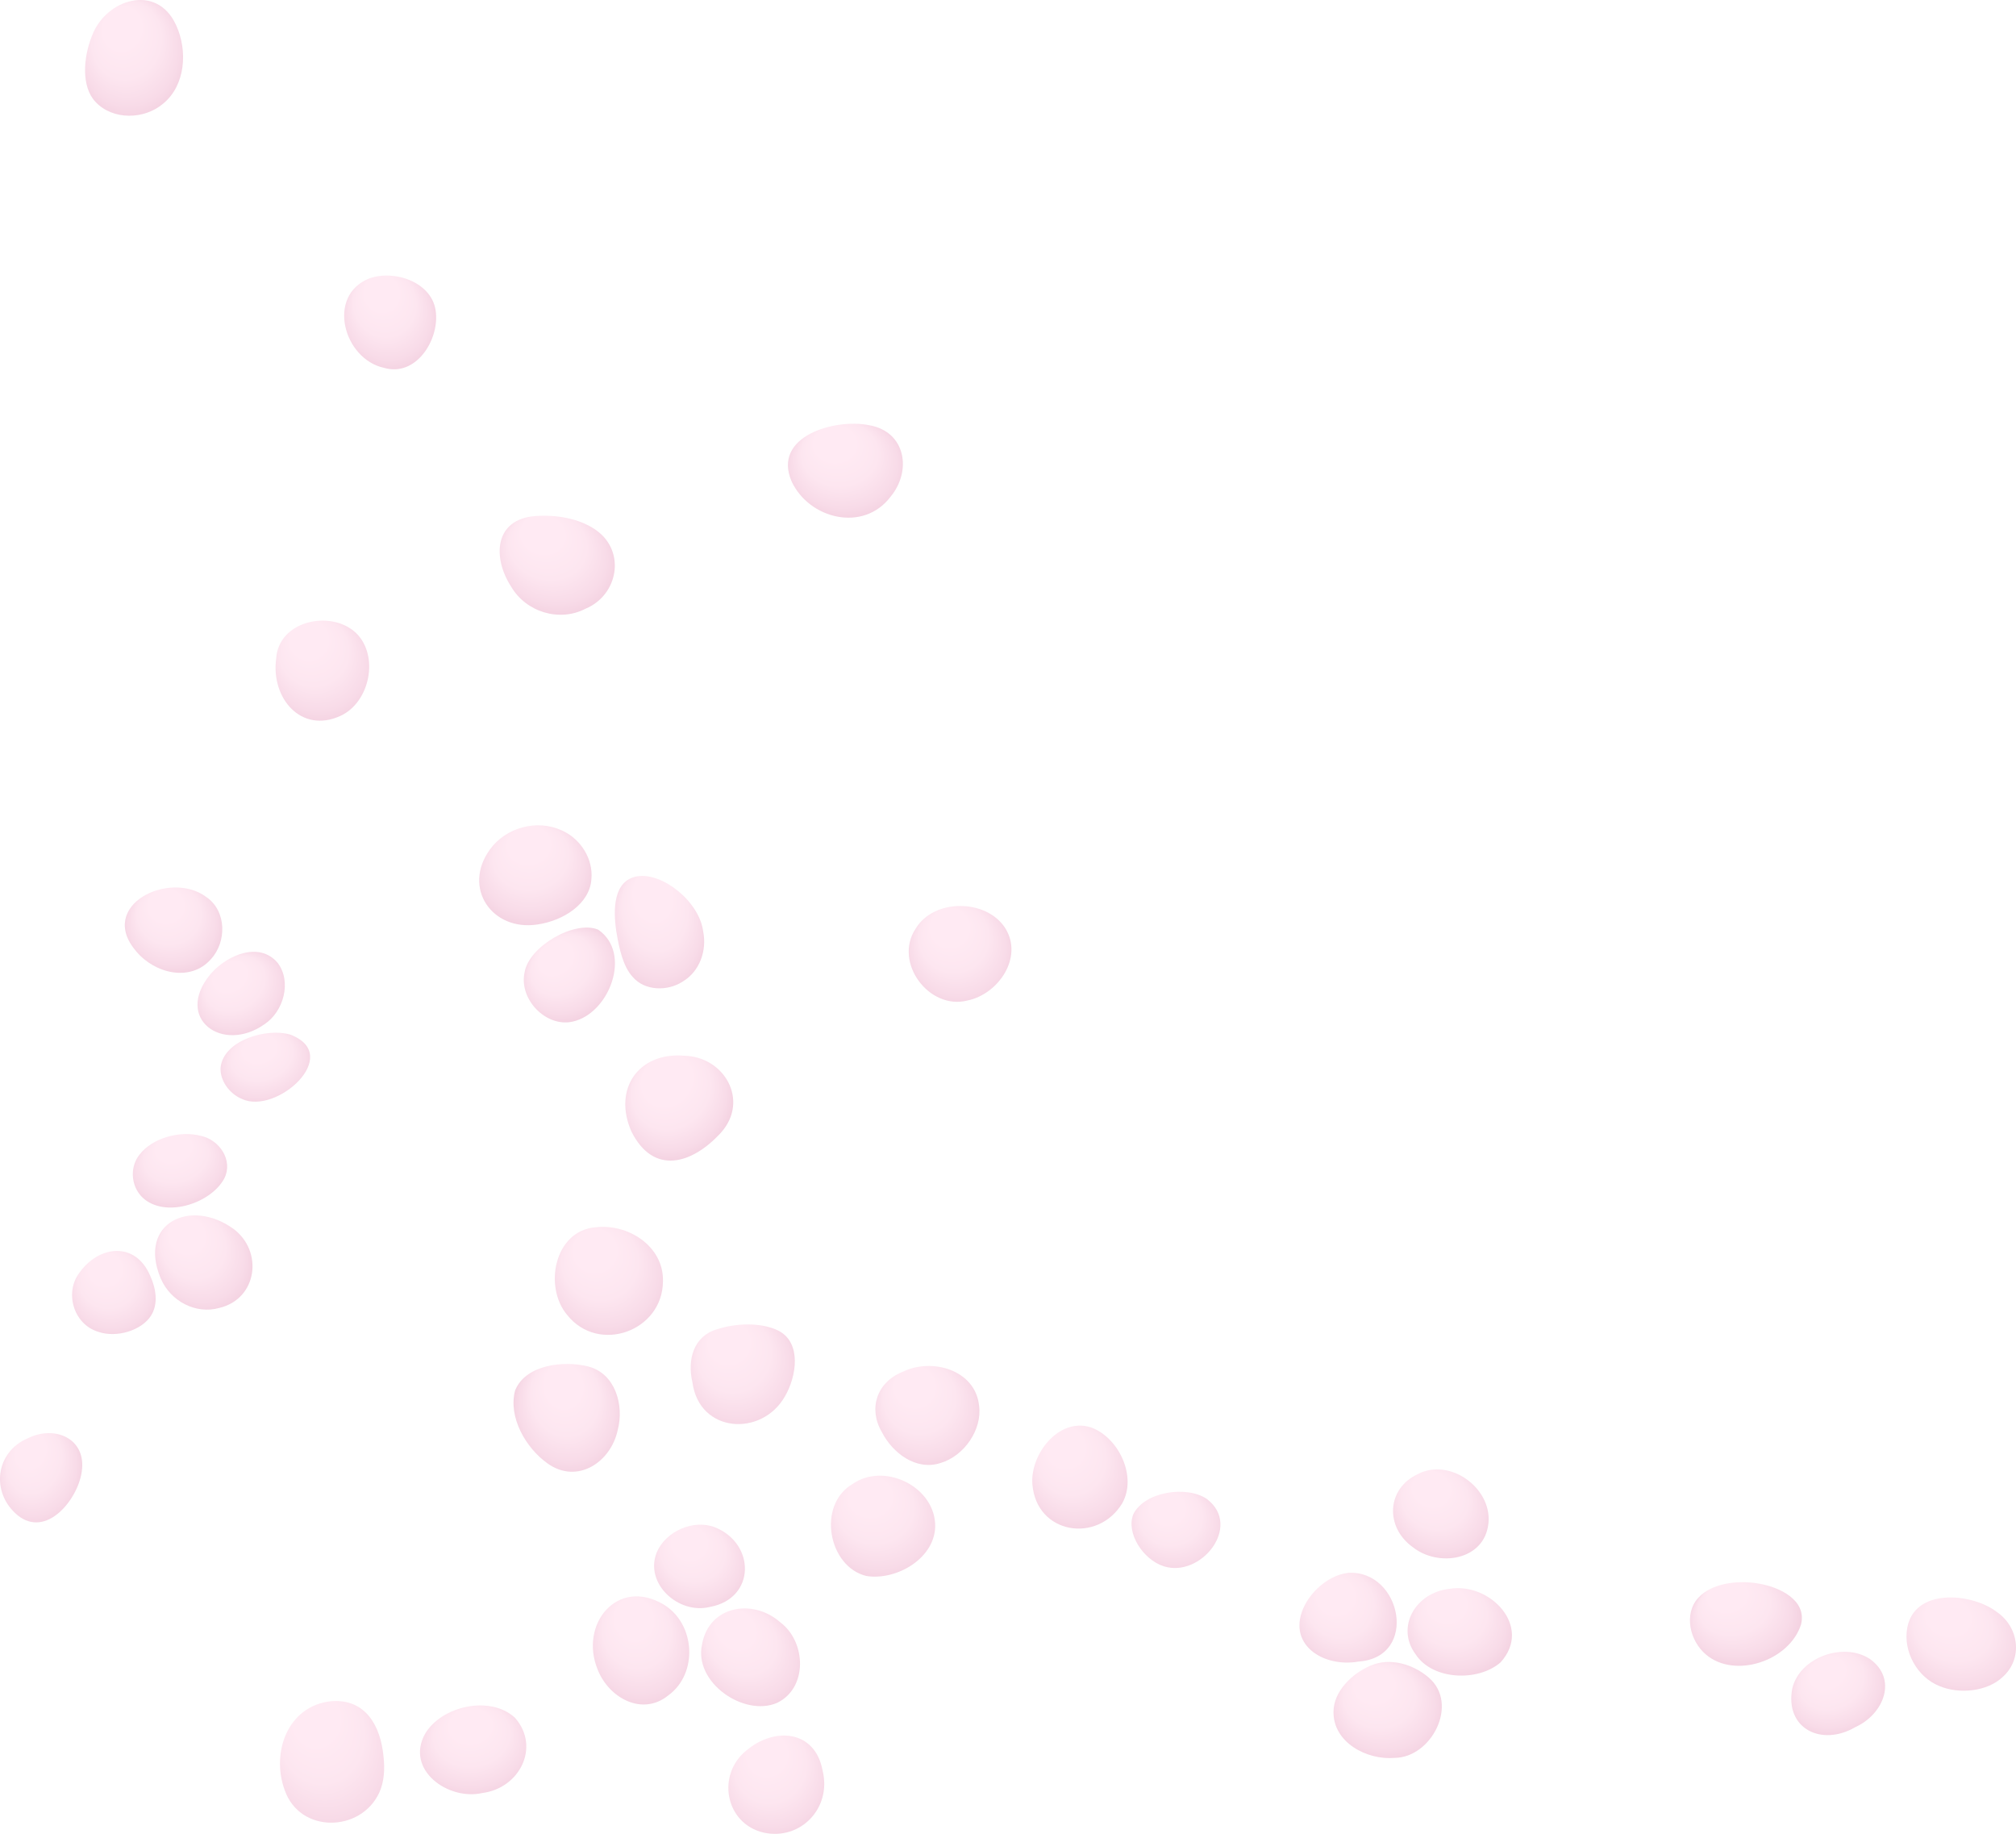
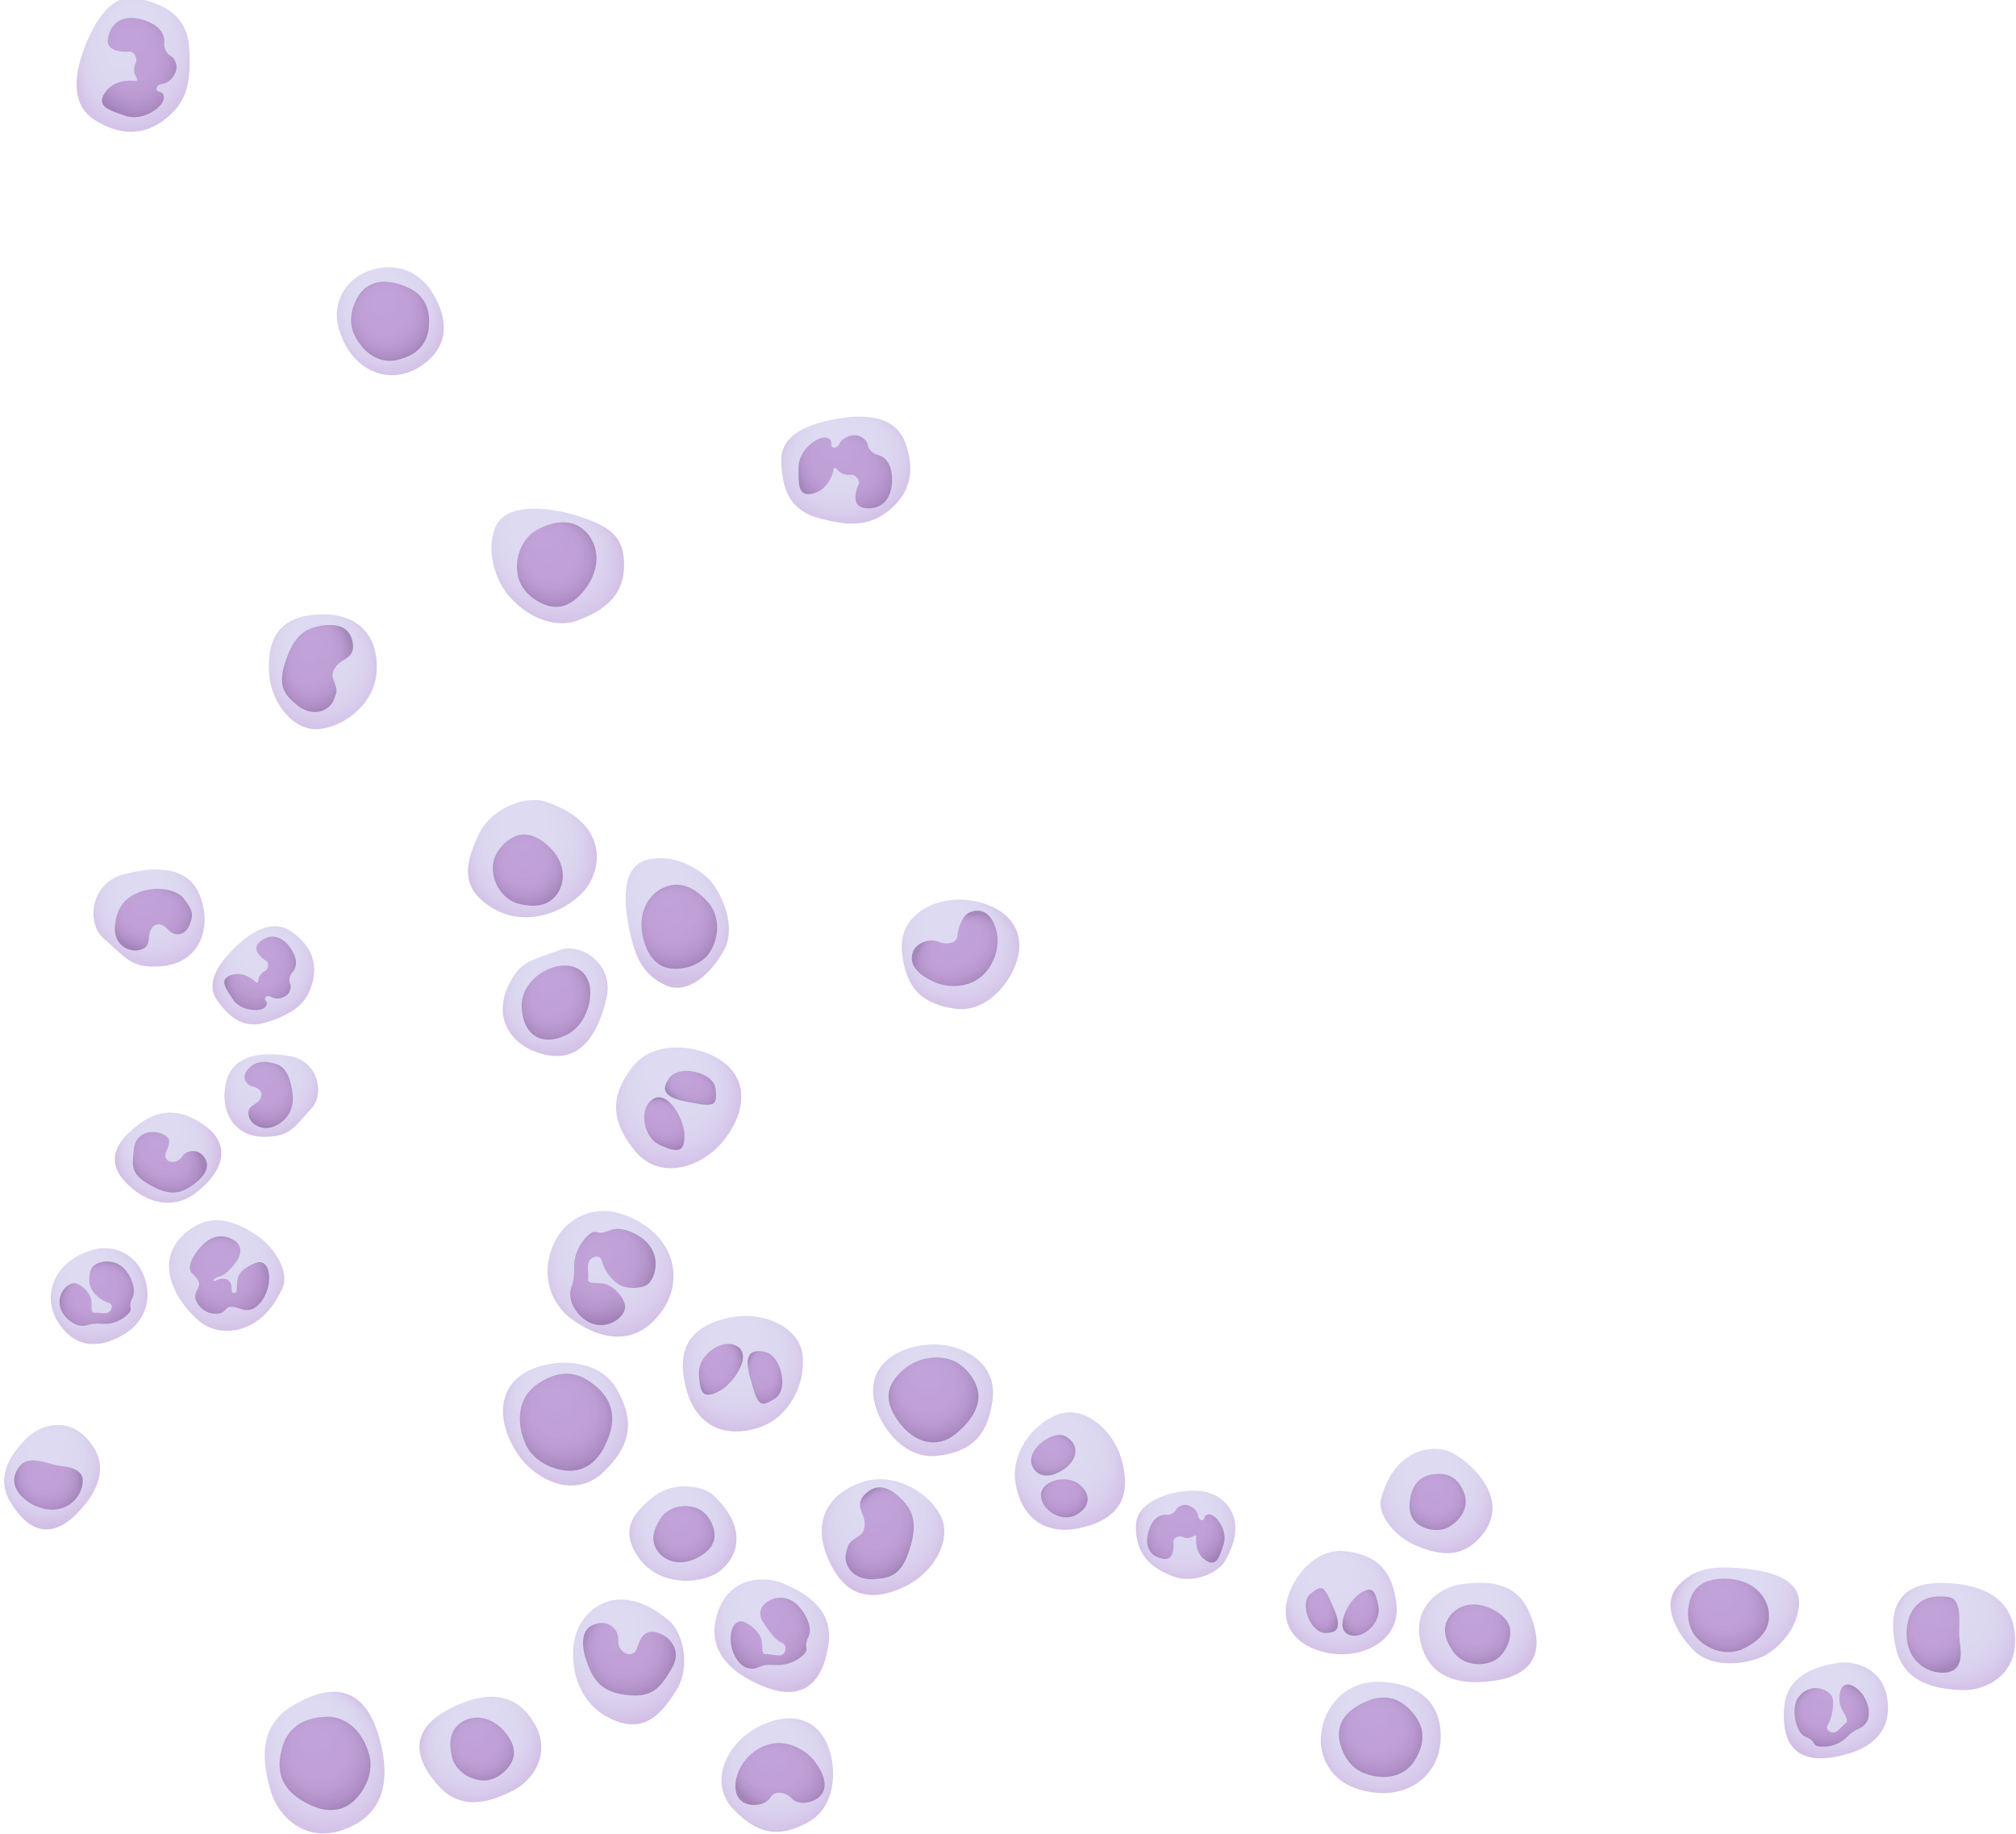
- <svg xmlns="http://www.w3.org/2000/svg" xmlns:xlink="http://www.w3.org/1999/xlink" data-name="Layer 2" viewBox="0 0 1026.405 933.543">
+ <svg xmlns="http://www.w3.org/2000/svg" viewBox="0 0 1026.405 933.543">
+   <style>.n{mix-blend-mode:multiply;opacity:.5}</style>
  <defs>
-     <radialGradient id="a" cx="123.39" cy="506.547" r="28.094" fx="123.39" fy="485.559" gradientTransform="translate(-207.5913 235.624) rotate(-33.93113) scale(1 .8084929)" gradientUnits="userSpaceOnUse">
-       <stop offset=".305" stop-color="#ffeaf3" />
-       <stop offset=".574" stop-color="#fde6f0" />
-       <stop offset=".809" stop-color="#f8dbe8" />
-       <stop offset="1" stop-color="#f1cddd" />
+     <radialGradient id="gc" cx=".497" cy=".499" r=".584" fx=".361" fy=".052">
+       <stop offset=".297" stop-color="#dddaf2" />
+       <stop offset=".623" stop-color="#dcd7f0" />
+       <stop offset=".79" stop-color="#d9cfed" />
+       <stop offset=".921" stop-color="#d4c2e7" />
+       <stop offset=".954" stop-color="#d3bee5" />
    </radialGradient>
-     <radialGradient xlink:href="#a" id="c" cx="169.068" cy="896.89" r="37.559" data-name="mid-pink" fx="156.915" fy="868.756" gradientTransform="translate(0 -127.0965) scale(1 1.141708)" />
-     <radialGradient xlink:href="#a" id="d" cx="310" cy="652.038" r="33.898" data-name="mid-pink" fx="299.422" fy="629.231" gradientTransform="matrix(1,0,0,1,0,0)" />
-     <radialGradient xlink:href="#a" id="e" cx="68.099" cy="30.613" r="30.579" data-name="mid-pink" fx="54.411" fy="11.684" gradientTransform="translate(9.139008 -18.08577) rotate(12.49376) scale(1 1.136466)" />
-     <radialGradient xlink:href="#a" id="f" cx="283.142" cy="286.793" r="34.865" data-name="mid-pink" fx="267.48" fy="265.465" gradientTransform="translate(77.05468 -28.98597) rotate(15.53719) scale(1 .8683475)" />
-     <radialGradient xlink:href="#a" id="g" cx="271.977" cy="445.796" r="33.681" data-name="mid-pink" fx="271.977" fy="418.944" gradientTransform="translate(-63.56213 107.2731) rotate(-9.953273) scale(1 .878034)" />
-     <radialGradient id="h" cx="345.169" cy="562.263" r="29.929" fx="324.137" fy="553.735" gradientTransform="translate(499.7858 -144.1534) rotate(40.85644) scale(1 1.130155)" gradientUnits="userSpaceOnUse">
-       <stop offset=".396" stop-color="#ffeaf3" />
-       <stop offset=".63" stop-color="#fde6f0" />
-       <stop offset=".834" stop-color="#f8dbe8" />
-       <stop offset="1" stop-color="#f1cddd" />
+     <radialGradient id="gn" cx=".495" cy=".496" r=".58" fx=".376" fy=".199">
+       <stop offset=".246" stop-color="#c07bc9" />
+       <stop offset=".525" stop-color="#bd79c6" />
+       <stop offset=".668" stop-color="#b572bf" />
+       <stop offset=".78" stop-color="#a866b3" />
+       <stop offset=".876" stop-color="#9556a2" />
+       <stop offset=".954" stop-color="#80438e" />
    </radialGradient>
-     <radialGradient xlink:href="#a" id="i" cx="998.525" cy="836.938" r="35.706" data-name="mid-pink" fx="982.133" fy="817.444" gradientTransform="translate(289.2055 -157.9552) rotate(19.31969) scale(1 .8413975)" />
-     <radialGradient xlink:href="#a" id="j" cx="378.163" cy="699.583" r="32.292" data-name="mid-pink" fx="357.207" fy="685.057" gradientTransform="translate(419.4938 -123.5321) rotate(30.18753) scale(1 1.046724)" />
-     <radialGradient xlink:href="#a" id="k" cx="289.316" cy="720.163" r="30.313" data-name="mid-pink" fx="289.316" fy="701.065" gradientTransform="translate(-134.3155 -53.90188) rotate(-9.551429) scale(1 1.157555)" />
-     <radialGradient xlink:href="#a" id="l" cx="431.475" cy="239.319" r="33.809" data-name="mid-pink" fx="421.961" fy="215.875" gradientTransform="translate(0 37.49016) scale(1 .8433463)" />
-     <radialGradient xlink:href="#a" id="m" cx="449.596" cy="776.906" r="34.477" data-name="mid-pink" fx="439.658" fy="752.709" gradientTransform="translate(0 56.4277) scale(1 .9273687)" />
-     <radialGradient xlink:href="#a" id="n" cx="356.196" cy="797.618" r="28.508" data-name="mid-pink" fx="346.224" fy="779.441" gradientTransform="translate(94.21794 21.82545) rotate(7.126237) scale(1 .9243772)" />
-     <radialGradient xlink:href="#a" id="o" cx="326.378" cy="840.171" r="30.178" data-name="mid-pink" fx="326.378" fy="818.4" gradientTransform="translate(-199.1519 -.8766308) rotate(-12.78527) scale(1 1.114646)" />
-     <radialGradient xlink:href="#a" id="p" cx="472.172" cy="720.554" r="31.925" data-name="mid-pink" fx="462.512" fy="698.975" gradientTransform="matrix(1,0,0,1,0,0)" />
-     <radialGradient xlink:href="#a" id="q" cx="489.265" cy="485.816" r="30.77" data-name="mid-pink" fx="480.63" fy="465.715" gradientTransform="matrix(1,0,0,1,0,0)" />
-     <radialGradient id="b" cx="164.129" cy="341.405" r="30.851" fx="153.757" fy="318.02" gradientUnits="userSpaceOnUse">
-       <stop offset=".305" stop-color="#ffeaf3" />
-       <stop offset=".574" stop-color="#fde6f0" />
-       <stop offset=".809" stop-color="#f8dbe8" />
-       <stop offset="1" stop-color="#f1cddd" />
-     </radialGradient>
-     <radialGradient xlink:href="#a" id="r" cx="291.011" cy="496.862" r="29.696" data-name="mid-pink" fx="291.011" fy="474.822" gradientTransform="translate(-199.1204 386.0274) rotate(-41.86932) scale(1 .8245059)" />
-     <radialGradient xlink:href="#a" id="s" cx="549.823" cy="751.937" r="30.942" data-name="mid-pink" fx="538.931" fy="730.574" gradientTransform="translate(0 -31.92715) scale(1 1.04246)" />
-     <radialGradient xlink:href="#a" id="t" cx="382.132" cy="843.665" r="33.4" data-name="mid-pink" fx="359.795" fy="834.148" gradientTransform="translate(578.9331 48.26598) rotate(41.69587) scale(1 .8591331)" />
-     <radialGradient xlink:href="#a" id="u" cx="241.041" cy="890.771" r="33.754" data-name="mid-pink" fx="241.041" fy="868.796" gradientTransform="translate(-89.04506 188.3503) rotate(-7.076214) scale(1 .8281967)" />
-     <radialGradient xlink:href="#a" id="v" cx="394.918" cy="907.522" r="31.73" data-name="mid-pink" fx="381.456" fy="891.011" gradientTransform="translate(363.4562 -133.4656) rotate(20.55272) scale(1 1.061884)" />
-     <radialGradient xlink:href="#a" id="w" cx="888.892" cy="826.713" r="31.9" data-name="mid-pink" fx="880.159" fy="796.032" gradientTransform="translate(-121.7842 395.884) rotate(-12.90827) scale(1 .7810659)" />
-     <radialGradient xlink:href="#a" id="x" cx="743.205" cy="830.717" r="31.268" data-name="mid-pink" fx="733.332" fy="807.544" gradientTransform="translate(0 96.28196) scale(1 .8840978)" />
-     <radialGradient xlink:href="#b" id="y" cx="685.947" cy="823.783" r="30.324" fx="668.957" fy="815.482" gradientTransform="translate(612.4403 -224.6029) rotate(36.73378) scale(1 .9665615)" />
-     <radialGradient xlink:href="#a" id="z" cx="198.466" cy="163.609" r="27.529" data-name="mid-pink" fx="198.466" fy="142.867" gradientTransform="translate(-40.65589 51.25426) rotate(-16.13935) scale(1 1.065934)" />
-     <radialGradient xlink:href="#a" id="A" cx="733.576" cy="770.668" r="27.195" data-name="mid-pink" fx="747.432" fy="757.454" gradientTransform="translate(-358.4511 1061.577) rotate(-64.44164) scale(1 1.115476)" />
-     <radialGradient xlink:href="#a" id="B" cx="103.752" cy="642.699" r="28.059" data-name="mid-pink" fx="103.752" fy="620.052" gradientTransform="translate(-349.7869 110.1611) rotate(-31.88977) scale(1 1.076333)" />
-     <radialGradient xlink:href="#a" id="C" cx="935.877" cy="862.076" r="29.507" data-name="mid-pink" fx="935.877" fy="840.742" gradientTransform="translate(-226.7121 667.5518) rotate(-27.94444) scale(1 .8313072)" />
-     <radialGradient xlink:href="#a" id="D" cx="20.939" cy="752.269" r="23.537" data-name="mid-pink" fx="6.575" fy="739.114" gradientTransform="translate(311.5927 -145.6314) rotate(19.20827) scale(1 1.254258)" />
-     <radialGradient xlink:href="#a" id="E" cx="91.64" cy="596.012" r="28.979" data-name="mid-pink" fx="91.64" fy="572.901" gradientTransform="translate(-122.0552 179.4039) rotate(-15.86827) scale(1 .7703911)" />
-     <radialGradient xlink:href="#a" id="F" cx="598.728" cy="778.805" r="27.981" data-name="mid-pink" fx="592.259" fy="761.282" gradientTransform="translate(0 66.77271) scale(1 .9142626)" />
-     <radialGradient xlink:href="#a" id="G" cx="135.093" cy="543.271" r="27.809" data-name="mid-pink" fx="135.093" fy="524.463" gradientTransform="translate(-121.475 183.326) rotate(-17.68559) scale(1 .774709)" />
-     <radialGradient xlink:href="#a" id="H" cx="706.806" cy="871.791" r="32.092" data-name="mid-pink" fx="696.683" fy="848.373" gradientTransform="translate(-20.79208 109.7588) rotate(-1.543652) scale(1 .8962654)" />
-     <radialGradient id="I" cx="334.992" cy="473.845" r="27.892" fx="334.992" fy="452.211" gradientTransform="translate(-84.89633 -82.23324) rotate(-8.321095) scale(1 1.289431)" gradientUnits="userSpaceOnUse">
-       <stop offset=".341" stop-color="#ffeaf3" />
-       <stop offset=".596" stop-color="#fde6f0" />
-       <stop offset=".819" stop-color="#f8dbe8" />
-       <stop offset="1" stop-color="#f1cddd" />
-     </radialGradient>
-     <radialGradient xlink:href="#a" id="J" cx="58.027" cy="658.566" r="26.48" data-name="mid-pink" fx="51.258" fy="640.03" gradientTransform="matrix(1,0,0,1,0,0)" />
-     <radialGradient xlink:href="#a" id="K" cx="88.751" cy="472.532" r="28.204" data-name="mid-pink" fx="82.368" fy="454.71" gradientTransform="translate(0 23.8706) scale(1 .9494836)" />
+     <radialGradient id="gc315f" href="#gc" gradientTransform="translate(1)scale(-1 1)rotate(-315 .5 .5)" />
+     <radialGradient id="gn30f" href="#gn" gradientTransform="translate(1)scale(-1 1)rotate(-30 .5 .5)" />
+     <radialGradient id="gc255" href="#gc" gradientTransform="rotate(-255 .5 .5)" />
+     <radialGradient id="gn15" href="#gn" gradientTransform="rotate(-15 .5 .5)" />
+     <radialGradient id="gc180" href="#gc" gradientTransform="rotate(-180 .5 .5)" />
+     <radialGradient id="gn315f" href="#gn" gradientTransform="translate(1)scale(-1 1)rotate(-315 .5 .5)" />
+     <radialGradient id="gc285" href="#gc" gradientTransform="rotate(-285 .5 .5)" />
+     <radialGradient id="gn345f" href="#gn" gradientTransform="translate(1)scale(-1 1)rotate(-345 .5 .5)" />
+     <radialGradient id="gc45" href="#gc" gradientTransform="rotate(-45 .5 .5)" />
+     <radialGradient id="gn270f" href="#gn" gradientTransform="translate(1)scale(-1 1)rotate(-270 .5 .5)" />
+     <radialGradient id="gc30" href="#gc" gradientTransform="rotate(-30 .5 .5)" />
+     <radialGradient id="gn255" href="#gn" gradientTransform="rotate(-255 .5 .5)" />
+     <radialGradient id="gn120" href="#gn" gradientTransform="rotate(-120 .5 .5)" />
+     <radialGradient id="gn315" href="#gn" gradientTransform="rotate(-315 .5 .5)" />
+     <radialGradient id="gc255f" href="#gc" gradientTransform="translate(1)scale(-1 1)rotate(-255 .5 .5)" />
+     <radialGradient id="gn180" href="#gn" gradientTransform="rotate(-180 .5 .5)" />
+     <radialGradient id="gc330f" href="#gc" gradientTransform="translate(1)scale(-1 1)rotate(-330 .5 .5)" />
+     <radialGradient id="gc345f" href="#gc" gradientTransform="translate(1)scale(-1 1)rotate(-345 .5 .5)" />
+     <radialGradient id="gc240" href="#gc" gradientTransform="rotate(-240 .5 .5)" />
+     <radialGradient id="gc60" href="#gc" gradientTransform="rotate(-60 .5 .5)" />
+     <radialGradient id="gc30f" href="#gc" gradientTransform="translate(1)scale(-1 1)rotate(-30 .5 .5)" />
+     <radialGradient id="gn240" href="#gn" gradientTransform="rotate(-240 .5 .5)" />
+     <radialGradient id="gn45" href="#gn" gradientTransform="rotate(-45 .5 .5)" />
+     <radialGradient id="gc105f" href="#gc" gradientTransform="translate(1)scale(-1 1)rotate(-105 .5 .5)" />
+     <radialGradient id="gn150f" href="#gn" gradientTransform="translate(1)scale(-1 1)rotate(-150 .5 .5)" />
+     <radialGradient id="gn15f" href="#gn" gradientTransform="translate(1)scale(-1 1)rotate(-15 .5 .5)" />
+     <radialGradient id="gc135" href="#gc" gradientTransform="rotate(-135 .5 .5)" />
+     <radialGradient id="gn285" href="#gn" gradientTransform="rotate(-285 .5 .5)" />
+     <radialGradient id="gc165" href="#gc" gradientTransform="rotate(-165 .5 .5)" />
+     <radialGradient id="gn165" href="#gn" gradientTransform="rotate(-165 .5 .5)" />
+     <radialGradient id="gc15" href="#gc" gradientTransform="rotate(-15 .5 .5)" />
+     <radialGradient id="gc150" href="#gc" gradientTransform="rotate(-150 .5 .5)" />
+     <radialGradient id="gn195f" href="#gn" gradientTransform="translate(1)scale(-1 1)rotate(-195 .5 .5)" />
+     <radialGradient id="gc60f" href="#gc" gradientTransform="translate(1)scale(-1 1)rotate(-60 .5 .5)" />
+     <radialGradient id="gn195" href="#gn" gradientTransform="rotate(-195 .5 .5)" />
+     <radialGradient id="gc150f" href="#gc" gradientTransform="translate(1)scale(-1 1)rotate(-150 .5 .5)" />
+     <radialGradient id="gn225" href="#gn" gradientTransform="rotate(-225 .5 .5)" />
+     <radialGradient id="gc345" href="#gc" gradientTransform="rotate(-345 .5 .5)" />
+     <radialGradient id="gn165f" href="#gn" gradientTransform="translate(1)scale(-1 1)rotate(-165 .5 .5)" />
+     <radialGradient id="gc285f" href="#gc" gradientTransform="translate(1)scale(-1 1)rotate(-285 .5 .5)" />
+     <radialGradient id="gn345" href="#gn" gradientTransform="rotate(-345 .5 .5)" />
+     <radialGradient id="gc90f" href="#gc" gradientTransform="translate(1)scale(-1 1)rotate(-90 .5 .5)" />
+     <radialGradient id="gc75" href="#gc" gradientTransform="rotate(-75 .5 .5)" />
+     <radialGradient id="gn75" href="#gn" gradientTransform="rotate(-75 .5 .5)" />
+     <radialGradient id="gc270" href="#gc" gradientTransform="rotate(-270 .5 .5)" />
+     <radialGradient id="gn135" href="#gn" gradientTransform="rotate(-135 .5 .5)" />
+     <radialGradient id="gn45f" href="#gn" gradientTransform="translate(1)scale(-1 1)rotate(-45 .5 .5)" />
+     <radialGradient id="gn30" href="#gn" gradientTransform="rotate(-30 .5 .5)" />
+     <radialGradient id="gc135f" href="#gc" gradientTransform="translate(1)scale(-1 1)rotate(-135 .5 .5)" />
+     <radialGradient id="gn255f" href="#gn" gradientTransform="translate(1)scale(-1 1)rotate(-255 .5 .5)" />
+     <radialGradient id="gn330f" href="#gn" gradientTransform="translate(1)scale(-1 1)rotate(-330 .5 .5)" />
+     <radialGradient id="gc45f" href="#gc" gradientTransform="translate(1)scale(-1 1)rotate(-45 .5 .5)" />
+     <radialGradient id="gc180f" href="#gc" gradientTransform="translate(1)scale(-1 1)rotate(-180 .5 .5)" />
+     <radialGradient id="gn150" href="#gn" gradientTransform="rotate(-150 .5 .5)" />
+     <path id="c1" d="M-.4 10.7c4.1.8 9-1.3 10.8-6.4 1.8-5.1.1-10.7-5.2-13.4-5.2-2.7-11.2-3.1-14.9 3.4-3.8 6.6-.2 14.7 9.3 16.4z" />
+     <path id="c10" d="M3-14.7c-5.5-.3-15.2 2.6-17.9 9.4-2.7 6.8-3.3 16 3 18.9 6.3 2.9 11.4 1.5 18.6-2.4 7.1-3.9 15-9.7 11.2-16.7-3.8-7-11.7-8.9-14.9-9.2z" />
+     <path id="c11" d="M2.6-13.3c-6.6 0-12 2.4-14.7 9.7-2.7 7.4-2.7 14.2 5.5 16.2 8.3 2 16.2-.7 18.8-8.9 2.7-8.3 1.5-17.1-9.6-17z" />
+     <path id="c12" d="M-5.3 14.4c7.2 1.6 15.5-.2 19.1-6.4 3.7-6.3 5.4-12.8 0-19.2-4.5-5.3-8.6-5.3-16.2-2.6-7.7 2.8-18.8 9.4-16.2 16.9 2.7 7.5 10.2 10.6 13.3 11.3z" />
+     <path id="c2" d="M-2.6-14.5c7.9.2 15.9 2.2 18 11.1 2.1 8.9.7 17.8-12.6 17.6-13.3-.3-19.3-6.1-19.3-15.5 0-9.5 8.1-13.3 13.9-13.2z" />
+     <path id="c3" d="M11.2 1c.7-6.2-1.7-13.2-9.3-13.2-5.8.1-13.2 4.2-13.6 10.8-.4 6.5 1.7 10.9 9.3 13.3 7.6 2.5 12.9-4.4 13.6-10.9z" />
+     <path id="c4" d="M-2.2 11.1c2.8 1.2 7.7-1.4 10.2-5.5 2.5-4.1 4.4-8.9-.3-13.8-6.3-6.6-14.7.3-17.2 4-2.5 3.8-1.9 11.5 7.3 15.3z" />
+     <path id="c5" d="M-11.3.6c.3 6.2 4.9 12.6 10.6 12.1 5.8-.6 12-5.6 12.4-12.2 .5-6.4-2.7-11.9-10.6-12.3-7.4-.3-12.9 2.4-12.4 12.4z" />
+     <path id="c6" d="M3-10c-2.9-1.1-8.7.3-11.1 4.4-2.5 4.1-3.8 8.6.4 13.8 4.2 5.2 14.8-.4 17.2-4.2 2.5-3.8 2.7-10.3-6.5-14z" />
+     <path id="c7" d="M-9.4 11.9c5.1 3.1 10 3.1 18.2-.5 8.3-3.5 8-10.7 7.5-15.8-.5-4.4-3.9-8-14.1-8.7-9.1-.6-16.4 1.4-18 8.2-1.6 6.8-.1 12.9 6.4 16.8z" />
+     <path id="c8" d="M-3.7-9.2c-3 .9-6.6 5.6-6 10.4 .7 4.7 1.9 9.4 8.6 9.1 7.6-.3 11.6-8.1 11.2-12.6-.4-4.5-4.3-9.7-13.8-6.9z" />
+     <path id="c9" d="M6.3 11.3c-6.1 2.7-8 1.1-15.6-1.6-5.6-2-8.3-11.8-1.6-17 6.7-5.2 15-8.7 20.8-2.3 5.9 6.4 6.5 16.5-3.6 20.9z" />
+     <path id="n1" d="M1.2-5.7c-2.6-.3-5.4 1-6.4 3.5-1 2.4-1.3 5 1.2 6.9 2.6 1.8 5.6 1 7.7-.7 2.1-1.7 3-3.6 2.2-5.7-.8-2.1-2.6-3.8-4.7-4z" />
+     <path id="n10" d="M-3.5-8.6c-3-.1-5.9 1.6-6.8 4.9-.9 3.4-.2 8.3 2.2 9.6 2.5 1.3 1.9 2.5 3 3.1 1.1.6 5.5 1.4 9.3-1.4 3.7-2.9 4.1-1.6 6.2-3.4 2.1-1.8 2.1-6.2.1-9.4-2-3.2-4.6-4.1-5.9-2.4-1.3 1.8-1.4 4.7-.7 6.6 .8 1.9 1.7 3.6.6 4.2-1.1.7-2.5 2.1-3.6 2.4-1.1.2-3-1-1.9-2.5 1.2-1.4 2.5-4.9 2.5-7.4 0-2.6-3-4.1-5-4.3z" />
+     <path id="n11" d="M.4-7.4c-2.6-.6-3.8 4.5-4.8 6.2-1 1.8-3.8 5.4.2 7.2 4 1.7 7.9-.5 9.3-4.3 1.5-3.7.7-7.7-4.7-9.1z" />
+     <path id="n12" d="M-3.9-13.1c-5 2-9.1 7.2-9.5 13.5-.3 6.4 1.5 11.1 10.4 12.6 8.8 1.5 15-2.7 15.8-9.8 .8-7.2-.9-12.7-5.1-15.2-4.1-2.4-9.4-2-11.6-1.1z" />
+     <path id="n13" d="M-9 5.2c.3 3 2.4 5.6 5.8 6 3.5.5 9.3-.7 9.2-3.5-.3-5.3 2.3-3.2 4.1-5.3 .9-.9 2.2-5.3-1.7-8.1-1.1-.7-2.6 0-3.3-.7-1.7-1.7-1.5-2.9-2.9-4.2-2.1-1.9-6.9-1-9.8 1.5-2.9 2.4-3.4 5-1.5 6.1 2 1.1 5.1 1.9 6.9.8 1.8-1 3-3.2 3.8-2.2 .8 1.1-1.8 1.5-1.4 3.8 .1.5.9 1.7 2.2 2.1 1.3.4 1 1.4-1.2.2-1.6-.8-3.6-.8-6.2-.4-2.5.3-4.1 1.9-4 3.9z" />
+     <path id="n14" d="M4.9-.7c-.2-2.9-3-4.1-6.6-2.6-3 1.2-4.3 4-2 6.4 2.2 2.4 8.8-.4 8.6-3.8z" />
+     <path id="n15" d="M7.2 1.3c.1-2.8-3.9-4.4-5.5-5.6-1.6-1.3-4.8-4.5-7.1-.8-2.3 3.7-.7 7.9 2.9 9.8 3.5 2 9.3 2.2 9.7-3.4z" />
+     <path id="n16" d="M8.2-3.8c.4-2.6-1.8-6.4-6.5-5.7-3.8.7-6.9 2.4-8.2 6.8-1.3 4.2-.2 9.8 2.7 11.6 3.7 2.4 4.9 1.9 7.1.7 2.5-1.4 2.4-4.1.6-5.4-2.1-1.5-2.4-3.4-.5-4.6 1.5-1.1 4.4-.1 4.8-3.4z" />
+     <path id="n19" d="M7.3 6.7c2.7-.5 4-2.8 3-6.4-1.3-4.6-5.8-7.7-9.9-7.8-4-.1-7.5 2.4-9.2 5.1-2.4 3.7-2.7 6.9-.2 8.7 1.7 1.2 5 .5 6.2-1.3 1.2-1.8 3.5-2.7 4.5-1.4 1.3 1.7 3.8 3.5 5.6 3.1z" />
+     <path id="n2" d="M5.1-2.1c-1.1-2.3-3.2-4-5.8-3.6-2.6.5-4.7 1.9-4.9 5-.3 3.2 1.3 5 3.9 5.9 2.5.9 4.6.6 6-1.2 1.3-1.8 1.8-4.2.8-6.1z" />
+     <path id="n20" d="M2.5 9c-1.8 1.9-6.1 3.2-8.6-.8-2.5-4.1-4.1-6.9-.9-11.7 3.1-4.7 6.1-5.5 10.4-5 4.4.5 7.7 2.2 7.6 5.1-.1 3.9-3.8 5-5.7 3.7-2.5-1.6-5.7.8-3.7 2.9 2 2 2.9 3.8.9 5.8z" />
+     <path id="n21" d="M8.8 2.9c.7 2.6-1.6 6.3-5.9 6.4-3.8.1-7.1-1.6-8.9-5.8-1.7-4.1-2.4-8.3 0-10.7 3.2-3.3 6-3.6 8.4-2.6 2.7 1 2.8 3.7 1.2 5.2-2 1.8-2 3.7 0 4.7 1.7.9 4.4-.4 5.2 2.8z" />
+     <path id="n22" d="M5.5-8.1c2.7-.1 4.6 1.7 4.5 5.5-.2 4.8-3.7 8.9-7.6 10-3.8 1.1-7.9-.5-10.2-2.6-3.2-3-4.4-6-2.4-8.4 1.4-1.6 4.5-2.7 6.3-1.3 1.7 1.3 4.3 1.1 4.9-.4 .8-2 2.7-2.7 4.5-2.8z" />
+     <path id="n23" d="M-4.9-7.8c1.5-2.5 4.6-3.9 7.9-2.7 3.2 1.2 6.8 4.5 6.5 7.3-.3 2.8 1 3 .8 4.3-.2 1.2-2.2 5-6.7 6.4-4.6 1.4-3.4 2.7-6.1 3.4-2.6.8-6.3-1.8-7.8-5.3-1.5-3.5-.7-6.1 1.5-6.2 2.2 0 5.3 1.2 6.4 2.9 1.1 1.7 1.3 3.8 2.5 3.3 1.2-.6 3.5-.6 4.3-1.4 .9-.8.5-3.2-1.3-3.2-1.8.1-4.7-1.9-6.8-3.4-2.1-1.5-2.3-3.7-1.2-5.4z" />
+     <path id="n3" d="M-9 1.9c.8 2.1 2.9 3.2 4.3 3 1.5-.1 2.1 1.4 1 1.8-1.1.4-1.4 2 .4 3.4 1.8 1.4 6 2.8 9.3.8 3.2-1.9 6.7-3.5 3.8-6.5-2.9-3-7.1-1.8-7.8-1.6-.6.2-1.1.3-.7-.9 .5-1.2.1-2.6-.6-3.5-.7-.9-.1-2.8.9-3 1-.1 6.1-.8 4.8-4.3-1.3-3.5-4.7-5.5-9.7-2.8-4.9 2.7-4.2 5.8-3.9 6.8 .3 1-.2 2.8-1 3.3-.8.6-1.2 2.3-.8 3.5z" />
+     <path id="n4" d="M.1 4.8c2.8.5 3.8-.7 2.6-5.7-1.1-5-1.6-5.1-4.5-3.5-2.8 1.7-1.5 8.7 1.9 9.2z" />
+     <path id="n5" d="M1.5-5c-2.9-.1-6.1 3.7-5.2 7 .9 3.4 1.7 4.6 4.4 2.5 2.7-2.1 5.6-9.3.8-9.5z" />
+     <path id="n6" d="M-5.9 6.5c.4 2.6 3.6 5.1 7.9 3.1 2.8-1.4 5.3-2.7 5-8.3-.3-5.7-1.7-8.7-5.6-10.5-4-1.8-6.7-1.3-8.1 1.3-1.3 2.5-.5 3.7 1.1 5.2 .9.9 2.1 3 .9 4.6-1.6 2.4-1.5 2.3-1.2 4.6z" />
+     <path id="n7" d="M4.7 1.6c.6-2.8-2.7-6.5-6.1-5.7-3.4.8-4.4 3.4-2.4 6.1 2 2.8 7.8 2.9 8.5-.4z" />
+     <path id="n8" d="M-4.2 8.7c-3.1 0-6.3-2.4-7-5.8-.8-3.3.7-8.3 3.2-9.5 2.5-1.2 2-2.5 3.1-3 1.2-.5 5.5-1.1 9.2 1.9 3.6 3.1 4 1.8 6 3.7 2 1.8 3.2 6.6 1 9.7-2.1 3.1-6.6 3.5-7.8 1.6-1.3-1.8-1.6-4.9-.7-6.8 .9-1.8 2.7-3.1 1.6-3.8-1.1-.7-2.4-2.3-3.5-2.5-1.1-.3-3 .8-2 2.3 1.1 1.5 2 3.8 1.9 6.3-.1 2.6-3 5.9-5 5.9z" />
+     <path id="n9" d="M-6.4-6.5c-2.6.7-5.9 3.7-3.7 7.9 2.2 4.2 3.1 6.3 8.8 6 5.7-.3 8.7-1.8 10.4-5.8 1.8-4 2-7.6-.5-9.1-3.4-1.9-6.2.8-6.1 3 .1 3-3.6 4.6-4.4 1.8-.7-2.8-.7-4.8-4.5-3.8z" />
  </defs>
-   <path d="M107.098 495.972c-18.579 22.502 6.173 40.54 27.557 25.429 9.724-6.434 14.007-21.665 6.684-31.275-9.358-10.99-25.596-3.987-33.93 5.496z" style="fill:url(#a)" />
-   <path d="M168.286 866.047c-21.9 2.51-30.304 26.207-23.359 45.167 7.685 22.262 38.724 21.657 48.14 1.395 2.511-5.5 2.948-12.015 2.173-18.575-1.458-15.396-9.096-29.361-26.522-28.025z" style="fill:url(#c)" />
-   <path d="M337.528 651.894c.24-17.599-17.874-29.192-34.512-27.108-20.721 1.818-26.353 30.273-14.225 44.637 15.97 20.018 48.584 8.216 48.736-17.132z" style="fill:url(#d)" />
-   <path d="M89.55 12.611C79.8-8.664 53.73-.485 46.78 18.376c-4.39 10.96-5.466 25.73 1.827 33.468 8.817 9.471 24.995 9.09 34.549.837 11.28-9.284 12.456-26.908 6.578-39.685z" style="fill:url(#e)" />
-   <path d="M303.291 269.73c-8.553-5.941-20.349-7.787-30.68-7.032-21.018 1.586-21.98 21.172-12.346 35.968 7.554 12.924 24.563 18.137 37.875 11.191 16.593-6.933 20.57-29.072 5.486-39.884z" style="fill:url(#f)" />
-   <path d="M286.027 422.733c-12.662-5.848-28.562-1.518-36.633 9.787-14.06 19.378 1.023 41.552 24.079 38.117 13.354-1.88 26.834-10.565 27.628-23.145.946-10.232-5.416-20.312-14.692-24.58z" style="fill:url(#g)" />
-   <path d="M367.158 576.474c14.42-16.264 1.664-38.68-19.02-39.057-22.664-1.855-36.224 16.622-26.712 38.501 11.276 22.638 30.972 16.646 45.451.874z" style="fill:url(#h)" />
-   <path d="M1016.342 820.36c-12.985-9.614-41.637-11.942-45.303 8.324-2.196 11.962 5.02 25.074 16.344 29.601 10.07 4.277 24.438 2.866 32.329-4.683 10.338-9.324 8.216-25.27-3.04-32.997z" style="fill:url(#i)" />
-   <path d="M396.28 677.377c-8.877-4.359-21.673-3.82-31.255-.697-11.794 3.462-15.238 15.37-12.472 27.066 3.505 25.872 35.261 27.843 47.07 7.111 5.973-10.242 8.5-27.104-3.027-33.31z" style="fill:url(#j)" />
-   <path d="M299.365 695.59c-12.175-3.065-31.743-1.028-37.094 12.218-3.678 13.697 5.54 29.341 16.392 37.083 15.065 10.924 32.339-.39 35.847-16.975 3.31-12.54-1.211-28.555-14.758-32.207z" style="fill:url(#k)" />
-   <path d="M442.117 216.39c-17.27-3.337-49.003 5.714-39.082 28.673 8.937 19.197 36.575 26.042 50.35 7.822 10.942-13.119 7.806-33.196-10.85-36.414z" style="fill:url(#l)" />
-   <path d="M476.087 775.3c-1.293-19.15-26.297-30.83-42.002-19.86-18.3 10.72-12.35 42.205 7.047 46.835 15.557 2.492 35.76-9.444 34.979-26.566z" style="fill:url(#m)" />
-   <path d="M361.651 817.98c23.141-4.395 23.01-32.266 2.324-40.491-11.012-4.227-24.996 2.005-29.578 12.705-6.444 15.905 11.02 31.703 26.83 27.868z" style="fill:url(#n)" />
-   <path d="M337.883 816.804c-23.587-14.03-43.176 10.133-33.53 33.262 5.699 14.34 22.784 23.837 36.1 12.83 14.947-11.052 13.59-35.947-2.195-45.855z" style="fill:url(#o)" />
-   <path d="M459.496 698.363c-13.097 5.299-17.525 18.702-10.519 30.652 5.454 10.681 17.441 19.78 29.81 15.76 12.046-3.534 21.39-16.985 19.681-29.302-1.953-18.028-23.758-24.347-38.576-17.283z" style="fill:url(#p)" />
-   <path d="M511.619 472.207c-9.689-14.656-36.235-14.88-45.475.6-11.324 17.105 6.84 41.503 26.376 36.522 15.706-3.184 28.612-21.92 19.314-36.78z" style="fill:url(#q)" />
-   <path d="M180.87 321.862c-12.936-11.58-39.16-5.745-40.267 13.517-2.685 20.001 12.696 38.253 32.708 29.046 15.07-6.865 19.92-30.762 7.852-42.292z" style="fill:url(#b)" />
-   <path d="M304.323 473.173c-12.094-4.735-35.026 8.68-37.222 21.747-3.06 13.721 10.865 28.188 24.45 25.142 18.786-4.142 30.328-34.89 13.06-46.75z" style="fill:url(#r)" />
-   <path d="M555.123 726.533c-16.26-4.959-30.752 13.96-29.497 29.117 2.073 25.321 33.106 30.29 45.703 9.665 7.743-13.71-1.798-33.546-15.825-38.658z" style="fill:url(#s)" />
-   <path d="M397.02 825.65c-13.922-12.052-36.035-8.188-39.555 11.329-4.466 19.466 21.36 37.21 38.21 29.865 15.692-7.615 14.773-31.055 1.671-40.923z" style="fill:url(#t)" />
-   <path d="M262.026 874.305c-12.5-11.391-37.254-5.938-45.651 8.379-10.1 18.415 11.916 34.04 29.216 30.058 19.024-2.453 29.556-23.401 16.712-38.16z" style="fill:url(#u)" />
-   <path d="M418.733 900.98c-3.86-20.12-24.278-22.119-38.757-9.857-15.226 12.29-10.841 37.045 8.666 41.754 18.912 4.25 34.86-12.49 30.182-31.469z" style="fill:url(#v)" />
-   <path d="M917.002 826.76c2.874-12.182-10.901-18.949-22.169-20.709-9.995-1.681-23.27-.201-30.135 7.29-7.673 8.335-4.269 22.088 3.833 28.9 14.75 12.564 42.449 3.244 48.387-15.157z" style="fill:url(#w)" />
-   <path d="M764.06 846.145c16.357-18.118-5.525-40.855-26.174-37.322-17.151 1.876-27.46 19.466-17.116 33.375 8.717 13.227 31.714 13.856 43.007 4.217z" style="fill:url(#x)" />
-   <path d="M686.227 800.704c-9.121 1.1-17.724 8.322-21.97 16.494-9.76 19.422 8.977 31.86 27.4 28.638 30.813-2.184 21.869-46.48-5.028-45.171z" style="fill:url(#y)" />
-   <path d="M221.922 159.108c-1.369-15.299-20.904-22.044-33.925-17.366-22.008 8.825-13.004 41.09 7.542 45.52 16.024 4.643 27.702-13.576 26.422-27.75z" style="fill:url(#z)" />
-   <path d="M757.836 775.08c1.555-17.73-19.746-33.085-35.896-24.706-16.043 7.409-16.762 26.9-2.888 37.035 13.07 10.61 36.786 7.089 38.745-11.92z" style="fill:url(#A)" />
-   <path d="M81.902 650.943c4.904 11.367 17.69 18.28 29.793 14.865 19.383-4.647 22.457-28.888 7.127-40.266-21.782-15.712-48.654-3.04-37.096 25.022z" style="fill:url(#B)" />
-   <path d="M951.651 844.282c-13.373-8.36-35.206-.622-39.114 15.104-3.994 20.4 14.66 29.947 32.058 19.83 14.632-6.67 21.626-24.598 7.392-34.714z" style="fill:url(#C)" />
-   <path d="M41.625 749.046c2.478-16.77-13.79-23.667-27.308-16.945-16.749 7.001-19.184 27.849-5.283 39.316 14.657 11.715 30.458-8.004 32.53-21.945z" style="fill:url(#D)" />
-   <path d="M114.237 599.79c4.539-9.105-2.466-19.467-11.801-21.527-11.072-2.939-24.932 1.12-31.393 9.487-5.504 6.888-4.225 17.646 2.851 23.003 11.801 8.972 33.421 1.53 40.173-10.61z" style="fill:url(#E)" />
-   <path d="M614.335 762.998c-10.1-6.8-31.4-3.838-37.302 7.773-3.886 9.444 4.853 23.196 15.482 26.549 18.701 6.056 39.953-20.169 22.149-34.09z" style="fill:url(#F)" />
-   <path d="M147.485 526.6c-11.687-3.333-33.372 2.773-35.161 16.598-.537 6.841 4.558 13.642 10.82 16.206 17.49 8.383 51.764-22.359 24.723-32.69z" style="fill:url(#G)" />
-   <path d="M727.255 853.86c-7.902-6.717-19.604-10.238-29.443-5.952-9.637 4.066-18.79 13.202-18.878 23.407-.262 15.753 17.064 24.795 31.162 23.551 18.78-.195 32.742-27.413 17.472-40.727z" style="fill:url(#H)" />
-   <path d="M313.795 474.172c1.481 9.063 3.5 17.86 8.306 23.106 6.053 7.175 17.758 7.483 25.53 2.366 8.613-5.163 12.31-15.717 10.39-25.379-1.857-15.17-20.598-30.219-33.499-28.182-12.494 2.089-12.291 17.404-10.795 27.62z" style="fill:url(#I)" />
-   <path d="M76.398 649.295c-7.43-17.262-25.656-15.396-35.581-1.91-8.312 10.288-3.448 26.807 9.246 30.592 9.43 3.243 21.952-.758 26.701-8.047 3.968-6.02 2.652-13.944-.179-20.227z" style="fill:url(#J)" />
-   <path d="M104.902 456.538c-18.688-13.761-55.66 4.416-35.528 27.792 9.478 11.298 27.576 15.685 37.963 4.01 8.152-8.781 8.049-24.483-2.113-31.568z" style="fill:url(#K)" />
+   <g style="isolation:isolate">
+     <g transform="matrix(-1.193 1.074 1.074 1.193 134.8 497.1)">
+       <g>
+         <use href="#c7" fill="url(#gc315f)" />
+         <g class="n">
+           <use href="#n3" transform="rotate(-68.5)" fill="url(#gn30f)" />
+         </g>
+       </g>
+     </g>
+     <g transform="matrix(1.918 .814 .814 -1.918 165.6 897.5)">
+       <g>
+         <use href="#c2" transform="rotate(-48.5)scale(-1.022 1.022)" fill="url(#gc255)" />
+         <g class="n">
+           <use href="#n2" transform="rotate(-166.5)scale(-1.974 1.974)" fill="url(#gn15)" />
+         </g>
+       </g>
+     </g>
+     <g transform="matrix(1.334 -1.647 1.647 1.334 310.7 648.3)">
+       <g>
+         <use href="#c1" transform="rotate(-122)scale(1.364)" fill="url(#gc180)" />
+         <g class="n">
+           <use href="#n8" transform="scale(-1 1)" fill="url(#gn315f)" />
+         </g>
+       </g>
+     </g>
+     <g transform="matrix(-.035 -2.029 -2.029 .035 68.3 33.8)">
+       <g>
+         <use href="#c7" transform="rotate(159.5)scale(-1.009 1.009)" fill="url(#gc285)" />
+         <g class="n">
+           <use href="#n3" transform="translate(-.51 -1.39)rotate(100)" fill="url(#gn345f)" />
+         </g>
+       </g>
+     </g>
+     <g transform="translate(283.5 287)rotate(39)scale(1.926)">
+       <g>
+         <use href="#c12" fill="url(#gc45)" />
+         <g class="n">
+           <use href="#n1" transform="rotate(-131)scale(-1.84 1.84)" fill="url(#gn270f)" />
+         </g>
+       </g>
+     </g>
+     <g transform="translate(270.8 437.7)rotate(122)scale(3.58)">
+       <g>
+         <use href="#c8" transform="rotate(-88)scale(.857)" fill="url(#gc30)" />
+         <g class="n">
+           <use href="#n1" transform="matrix(-.633 .57 -.57 -.633 1.68 -.35)" fill="url(#gn255)" />
+         </g>
+       </g>
+     </g>
+     <g transform="translate(345.1 563.1)rotate(34)scale(2.591)">
+       <g>
+         <use href="#c3" fill="url(#gc30)" />
+         <g class="n">
+           <use href="#n4" transform="translate(.21 -4.45)rotate(79.5)" fill="url(#gn120)" />
+           <use href="#n5" transform="translate(-.21 4.45)rotate(-86)" fill="url(#gn315)" />
+         </g>
+       </g>
+     </g>
+     <g transform="matrix(-2.488 -1.108 -1.108 2.488 994.6 832.8)">
+       <g>
+         <use href="#c2" transform="rotate(-156)scale(-.698 .698)" fill="url(#gc180)" />
+         <g class="n">
+           <use href="#n11" transform="translate(3.25 1.1)" fill="url(#gn30f)" />
+         </g>
+       </g>
+     </g>
+     <g transform="matrix(-2.621 .137 -.137 -2.621 377.9 698.5)">
+       <g>
+         <use href="#c5" transform="rotate(79.5)scale(-.959 .959)" fill="url(#gc255f)" />
+         <g class="n">
+           <use href="#n4" transform="translate(-4.34 -1.01)" fill="url(#gn180)" />
+           <use href="#n5" transform="translate(4.34 1.01)rotate(-165.5)" fill="url(#gn15)" />
+         </g>
+       </g>
+     </g>
+     <g transform="matrix(1.251 1.251 1.251 -1.251 288.1 723.9)">
+       <g>
+         <use href="#c3" transform="rotate(-108)scale(1.48)" fill="url(#gc330f)" />
+         <g class="n">
+           <use href="#n2" transform="rotate(-87)scale(2.385)" fill="url(#gn315f)" />
+         </g>
+       </g>
+     </g>
+     <g transform="matrix(.206 -1.956 1.956 .206 431 238.9)">
+       <g>
+         <use href="#c7" transform="rotate(76)scale(-1.009 1.009)" fill="url(#gc345f)" />
+         <g class="n">
+           <use href="#n3" transform="rotate(-156)" fill="url(#gn120)" />
+         </g>
+       </g>
+     </g>
+     <g transform="matrix(2.294 -.12 -.12 -2.294 448.8 782)">
+       <g>
+         <use href="#c5" transform="rotate(-69.5)scale(-1.087 1.087)" fill="url(#gc240)" />
+         <g class="n">
+           <use href="#n6" transform="rotate(154.5)scale(-.99 .99)" fill="url(#gn15)" />
+         </g>
+       </g>
+     </g>
+     <g transform="translate(348.1 781.1)rotate(60)scale(2.516)">
+       <g>
+         <use href="#c8" fill="url(#gc60)" />
+         <g class="n">
+           <use href="#n1" transform="rotate(-50.5)scale(1.009)" fill="url(#gn15)" />
+         </g>
+       </g>
+     </g>
+     <g transform="translate(319.7 845.5)rotate(242)scale(2.232)">
+       <g>
+         <use href="#c8" transform="rotate(142)scale(-1.323 1.323)" fill="url(#gc30f)" />
+         <g class="n">
+           <use href="#n20" fill="url(#gn240)" />
+         </g>
+       </g>
+     </g>
+     <g transform="translate(475.4 712.1)rotate(45)scale(1.6)">
+       <g>
+         <use href="#c3" transform="rotate(-145)scale(1.541)" fill="url(#gc255)" />
+         <g class="n">
+           <use href="#n12" fill="url(#gn45)" />
+         </g>
+       </g>
+     </g>
+     <g transform="matrix(1.812 -1.177 -1.177 -1.812 488.6 485.1)">
+       <g>
+         <use href="#c3" transform="rotate(45.5)scale(1.119)" fill="url(#gc105f)" />
+         <g class="n">
+           <use href="#n19" fill="url(#gn150f)" />
+         </g>
+       </g>
+     </g>
+     <g transform="matrix(-2.156 -.538 -.538 2.156 163.9 340.9)">
+       <g>
+         <use href="#c5" transform="rotate(15)scale(-1.071 1.071)" fill="url(#gc)" />
+         <g class="n">
+           <use href="#n6" transform="translate(1.6 -.35)" fill="url(#gn15f)" />
+         </g>
+       </g>
+     </g>
+     <g transform="matrix(1.632 0 0 -1.632 283.1 510.2)">
+       <g>
+         <use href="#c9" transform="rotate(40)scale(-1.213 1.213)" fill="url(#gc135)" />
+         <g class="n">
+           <use href="#n7" transform="rotate(-101)scale(-2.5 2.5)" fill="url(#gn285)" />
+         </g>
+       </g>
+     </g>
+     <g transform="matrix(-2.33 .581 -.581 -2.33 544.7 749.9)">
+       <g>
+         <use href="#c5" fill="url(#gc165)" />
+         <g class="n">
+           <use href="#n14" transform="translate(2.51 4.49)" fill="url(#gn165)" />
+           <use href="#n7" transform="translate(2.41 -4.84)" fill="url(#gn165)" />
+         </g>
+       </g>
+     </g>
+     <g transform="matrix(1.709 .656 -.656 1.709 393.3 832.4)">
+       <g>
+         <use href="#c2" fill="url(#gc15)" />
+         <g class="n">
+           <use href="#n23" fill="url(#gn15)" />
+         </g>
+       </g>
+     </g>
+     <g transform="matrix(-2.354 1.414 1.414 2.354 245 890.4)">
+       <g>
+         <use href="#c2" transform="rotate(178.5)scale(-.662 .662)" fill="url(#gc150)" />
+         <g class="n">
+           <use href="#n1" transform="rotate(138)scale(.994)" fill="url(#gn195f)" />
+         </g>
+       </g>
+     </g>
+     <g transform="matrix(-2.092 -.369 .369 -2.092 396.7 903.8)">
+       <g>
+         <use href="#c3" transform="matrix(.666 .9 .9 -.666 0 0)" fill="url(#gc60f)" />
+         <g class="n">
+           <use href="#n22" fill="url(#gn195)" />
+         </g>
+       </g>
+     </g>
+     <g transform="matrix(1.617 -.72 -.72 -1.617 883 821.2)">
+       <g>
+         <use href="#c10" fill="url(#gc150f)" />
+         <g class="n">
+           <use href="#n1" transform="matrix(-.835 1.711 1.711 .835 -1.9 .36)" fill="url(#gn225)" />
+         </g>
+       </g>
+     </g>
+     <g transform="matrix(3.088 -.656 -.656 -3.088 752.4 831.3)">
+       <g>
+         <use href="#c2" transform="rotate(178.5)scale(-.567 .567)" fill="url(#gc345)" />
+         <g class="n">
+           <use href="#n1" transform="translate(-.09 -.15)scale(.857)" fill="url(#gn165f)" />
+         </g>
+       </g>
+     </g>
+     <g transform="matrix(-2.265 -.158 .158 -2.265 683.2 816.5)">
+       <g>
+         <use href="#c3" transform="rotate(96.5)scale(-1.005 1.005)" fill="url(#gc285f)" />
+         <g class="n">
+           <use href="#n4" transform="translate(4.42 -2.12)rotate(165.5)" fill="url(#gn345)" />
+           <use href="#n5" transform="translate(-4.49 -1.93)" fill="url(#gn180)" />
+         </g>
+       </g>
+     </g>
+     <g transform="matrix(-.735 -1.272 1.272 -.735 198.6 163.4)">
+       <g>
+         <use href="#c1" transform="rotate(-155)scale(-1.683 1.683)" fill="url(#gc90f)" />
+         <g class="n">
+           <use href="#n2" transform="rotate(-61.5)scale(2.398)" fill="url(#gn180)" />
+         </g>
+       </g>
+     </g>
+     <g transform="matrix(.352 2.502 -2.502 .352 731.7 764.6)">
+       <g>
+         <use href="#c4" fill="url(#gc75)" />
+         <g class="n">
+           <use href="#n2" fill="url(#gn75)" />
+         </g>
+       </g>
+     </g>
+     <g transform="translate(114.8 649.1)rotate(135)scale(1.816)">
+       <g>
+         <use href="#c4" transform="rotate(136)scale(1.45)" fill="url(#gc270)" />
+         <g class="n">
+           <use href="#n13" transform="translate(.28 -.8)" fill="url(#gn135)" />
+         </g>
+       </g>
+     </g>
+     <g transform="matrix(1.653 -.203 .203 1.653 934.3 870.8)">
+       <g>
+         <use href="#c2" transform="rotate(-1)scale(-.988 .988)" fill="url(#gc345f)" />
+         <g class="n">
+           <use href="#n10" transform="translate(-1.77 1)" fill="url(#gn)" />
+         </g>
+       </g>
+     </g>
+     <g transform="matrix(-1.589 -1.704 -1.704 1.589 26.5 751.5)">
+       <g>
+         <use href="#c2" transform="rotate(91)scale(.679)" fill="url(#gc315f)" />
+         <g class="n">
+           <use href="#n15" transform="translate(-.73 1.88)" fill="url(#gn45f)" />
+         </g>
+       </g>
+     </g>
+     <g transform="matrix(1.482 1 -1 1.482 85.8 589.2)">
+       <g>
+         <use href="#c11" fill="url(#gc30)" />
+         <g class="n">
+           <use href="#n9" transform="translate(.57 2.1)" fill="url(#gn30)" />
+         </g>
+       </g>
+     </g>
+     <g transform="matrix(.33 1.55 1.55 -.33 604 780.7)">
+       <g>
+         <use href="#c6" transform="rotate(115.5)scale(1.459)" fill="url(#gc135f)" />
+         <g class="n">
+           <use href="#n3" fill="url(#gn255f)" />
+         </g>
+       </g>
+     </g>
+     <g transform="matrix(-1.477 .785 .785 1.477 137.4 557)">
+       <g>
+         <use href="#c9" fill="url(#gc330f)" />
+         <g class="n">
+           <use href="#n21" fill="url(#gn330f)" />
+         </g>
+       </g>
+     </g>
+     <g transform="matrix(.432 -1.611 -1.611 -.432 703.1 884.5)">
+       <g>
+         <use href="#c1" transform="rotate(75)scale(1.621)" fill="url(#gc30f)" />
+         <g class="n">
+           <use href="#n2" transform="rotate(-30)scale(-2.175 2.175)" fill="url(#gn135)" />
+         </g>
+       </g>
+     </g>
+     <g transform="matrix(-1.173 -1.398 -1.398 1.173 343.8 468.9)">
+       <g>
+         <use href="#c10" fill="url(#gc45f)" />
+         <g class="n">
+           <use href="#n1" transform="matrix(-.835 1.711 1.711 .835 -1.9 .36)" fill="url(#gn120)" />
+         </g>
+       </g>
+     </g>
+     <g transform="matrix(-1.314 .955 -.955 -1.314 50.6 659.7)">
+       <g>
+         <use href="#c1" transform="rotate(31)scale(-1.364 1.364)" fill="url(#gc180f)" />
+         <g class="n">
+           <use href="#n8" fill="url(#gn150)" />
+         </g>
+       </g>
+     </g>
+     <g transform="matrix(.207 1.965 1.965 -.207 76.8 466.7)">
+       <g>
+         <use href="#c9" transform="rotate(-118)scale(-.998 .998)" fill="url(#gc15)" />
+         <g class="n">
+           <use href="#n16" fill="url(#gn270f)" />
+         </g>
+       </g>
+     </g>
+   </g>
</svg>
